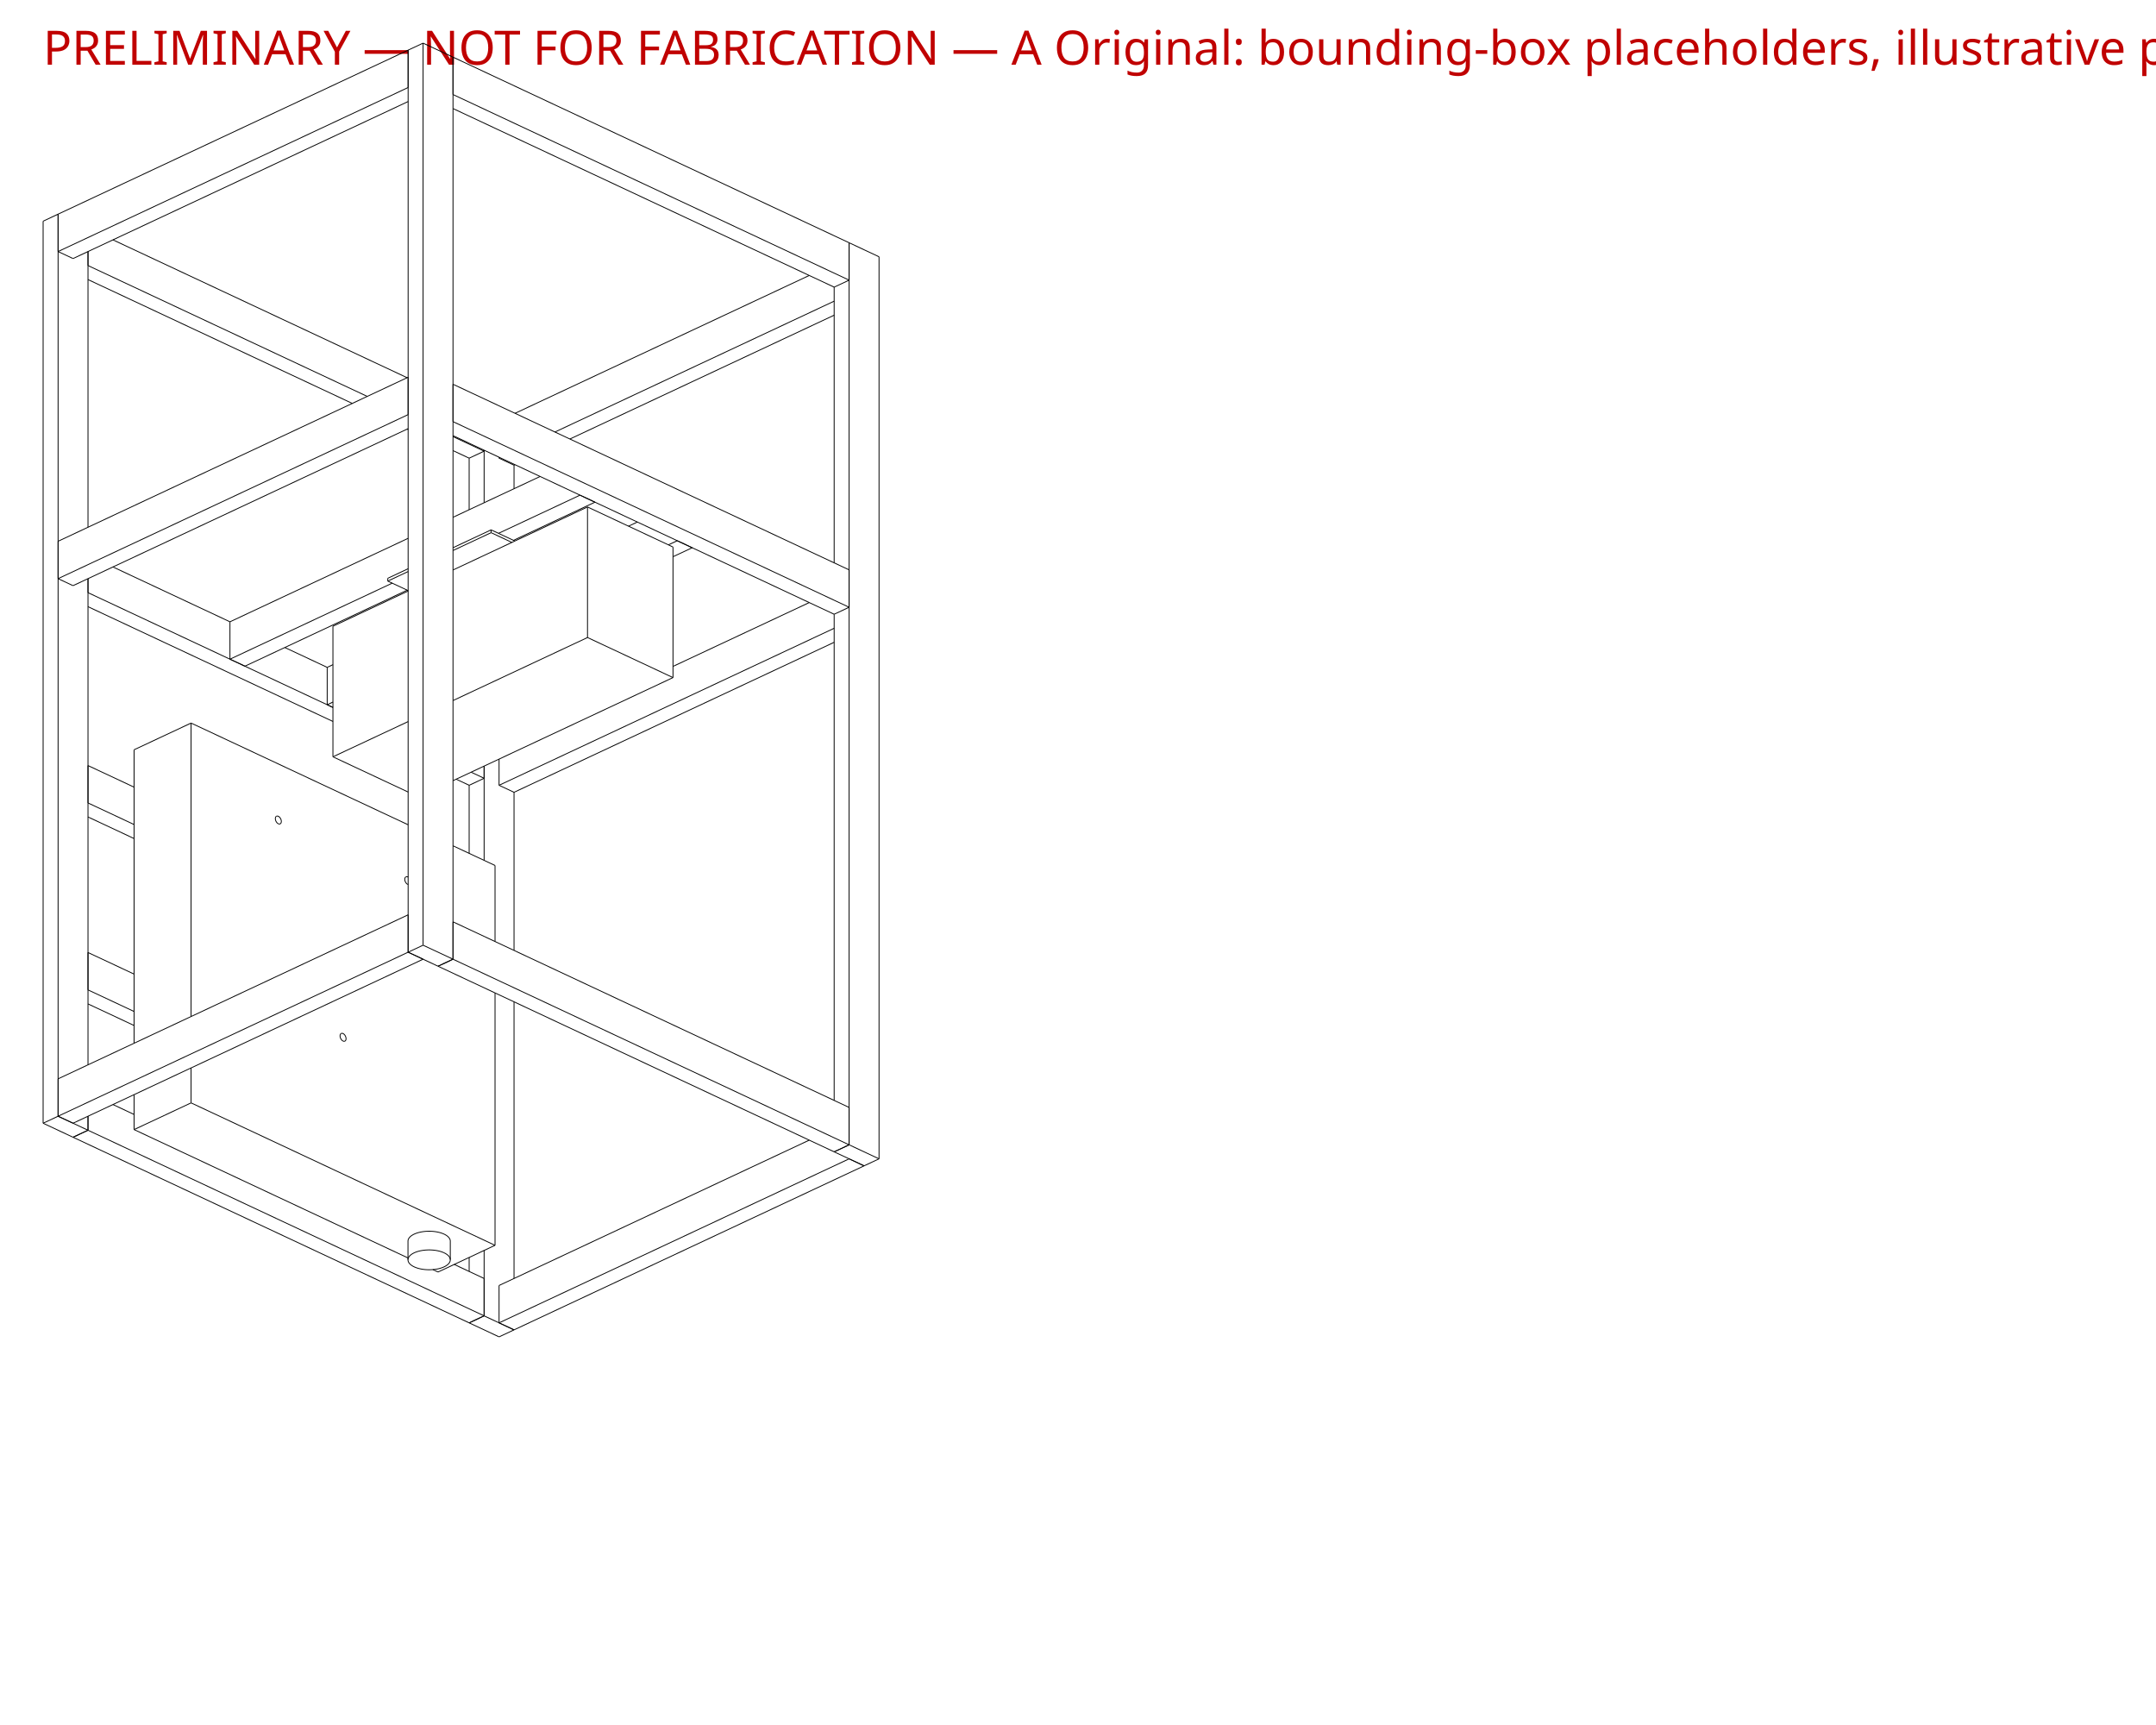
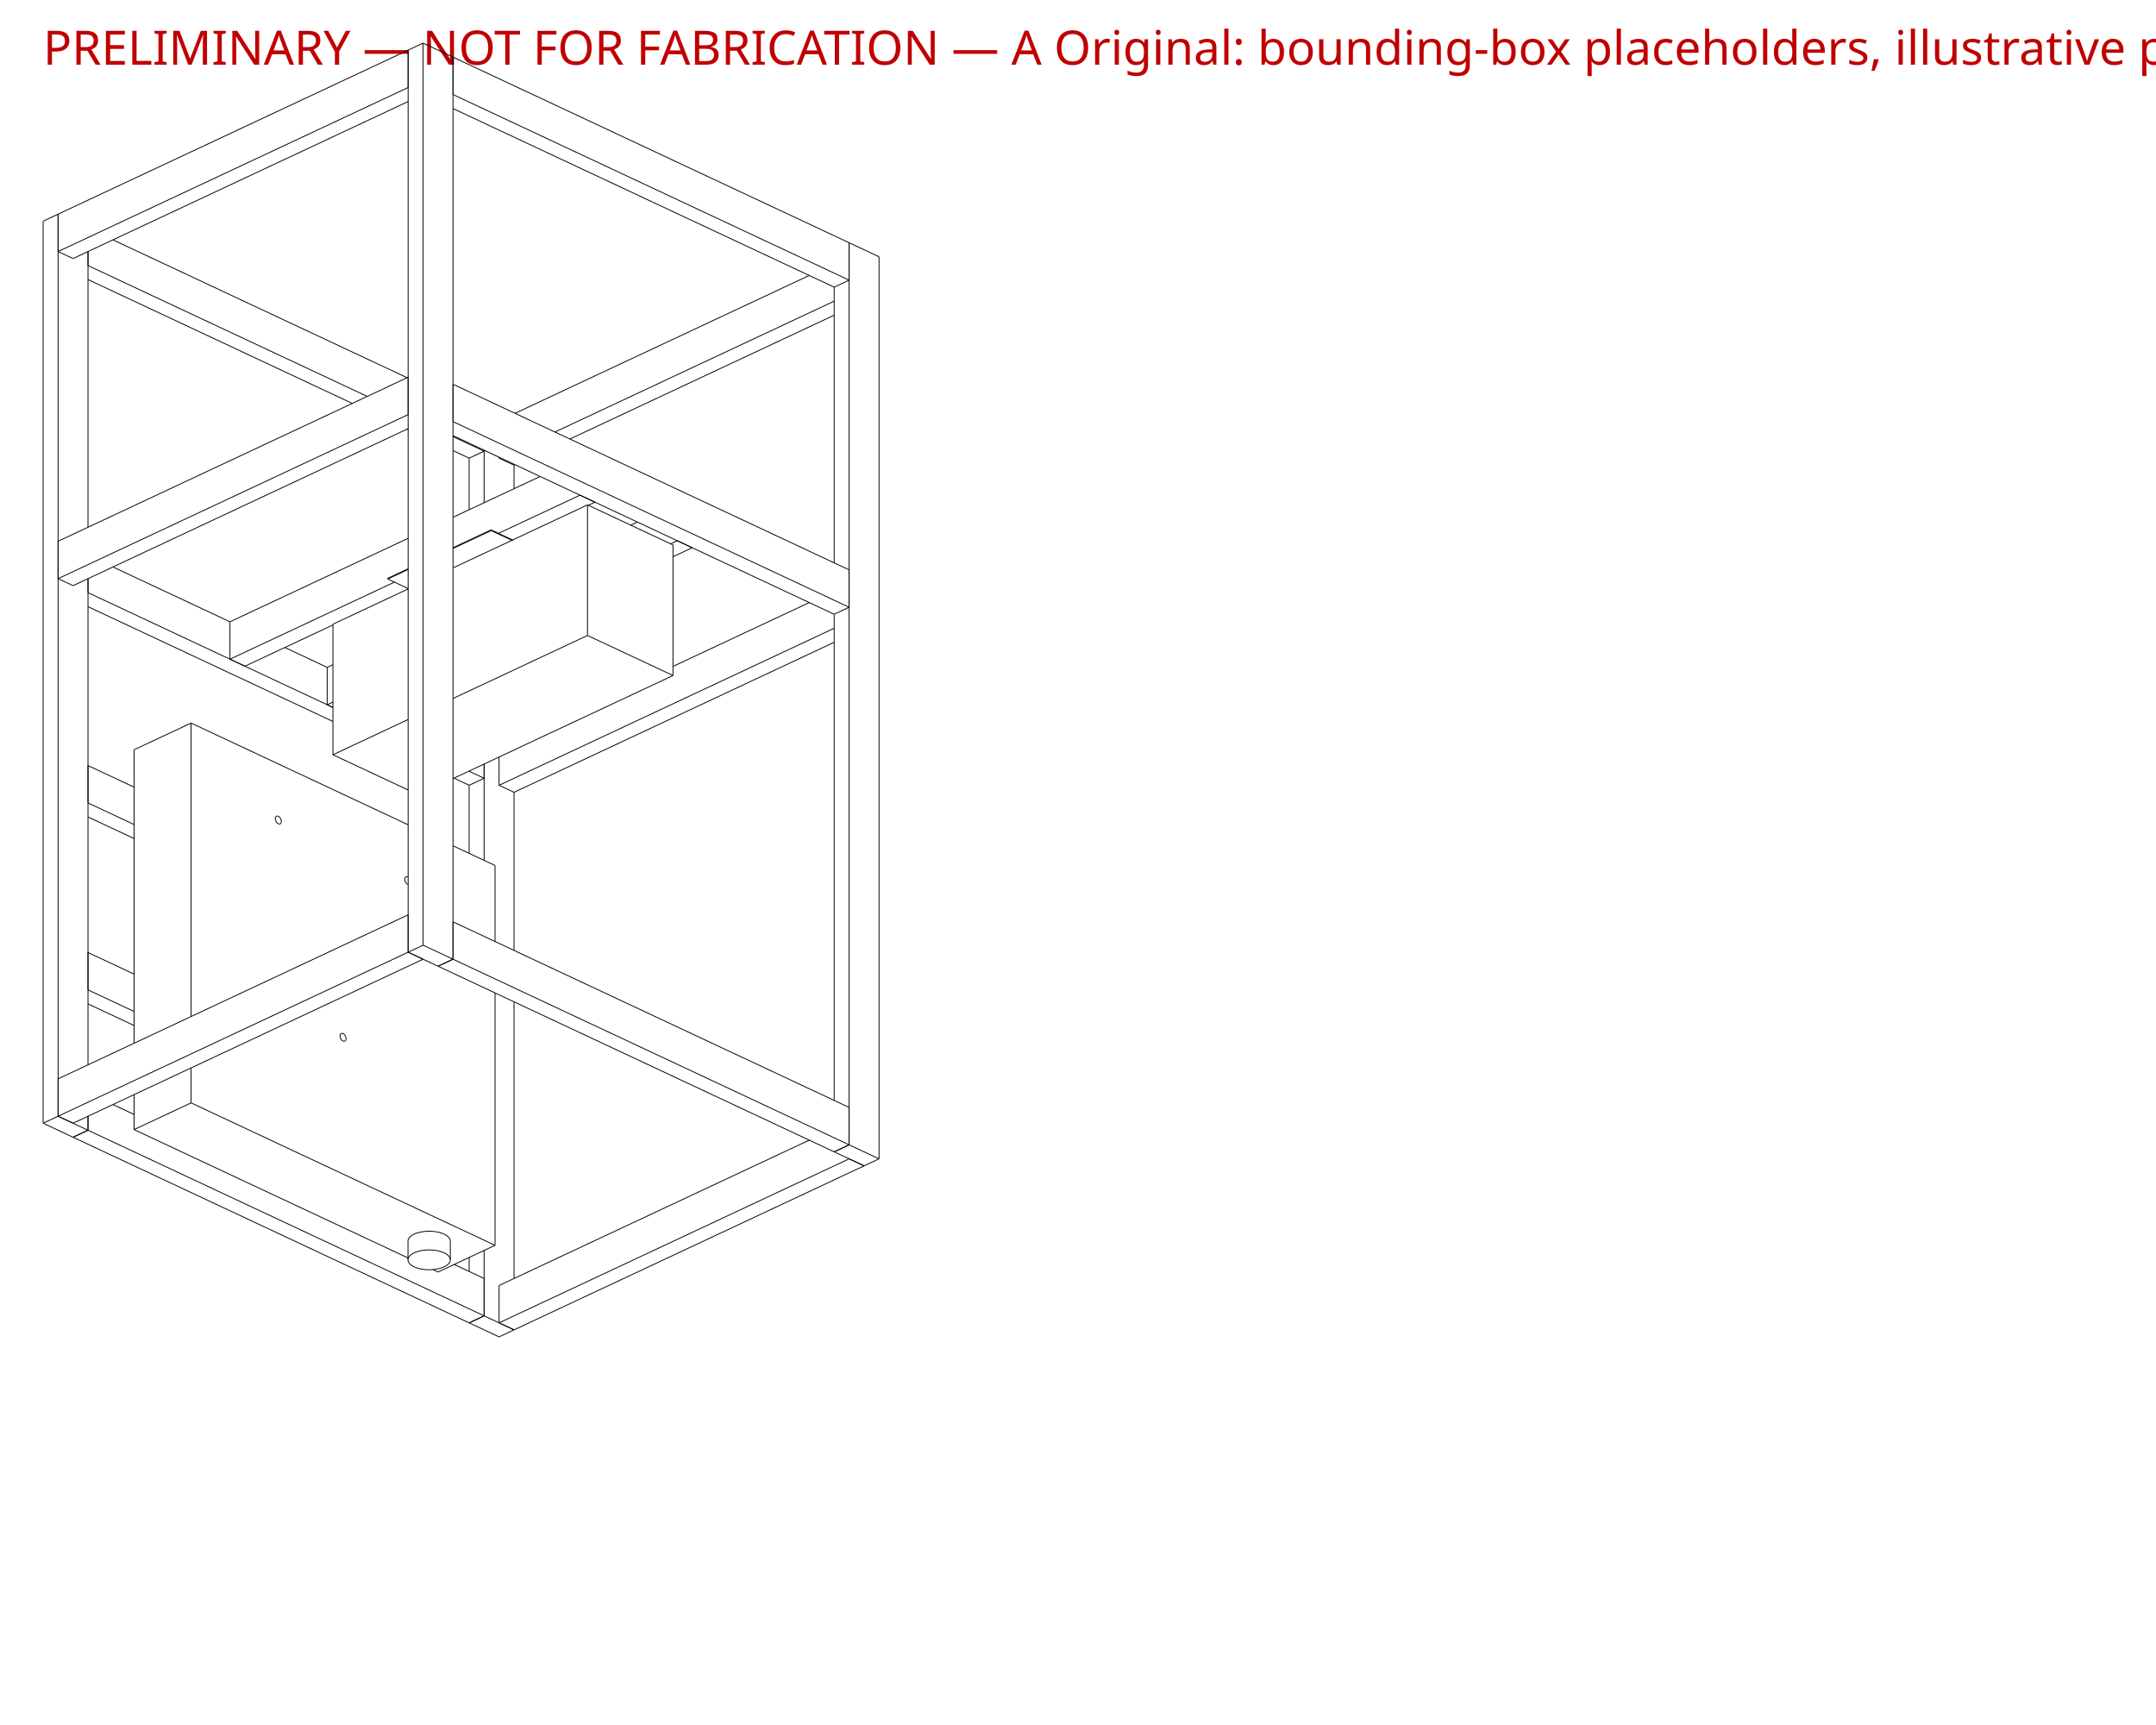
<svg xmlns="http://www.w3.org/2000/svg" width="1000.0" height="800.0">
  <text x="20" y="30" font-family="sans-serif" font-size="22" fill="#c00000">PRELIMINARY — NOT FOR FABRICATION — A Original: bounding-box placeholders, illustrative placement</text>
  <g transform="scale(0.4906118, -0.4906118)   translate(471.8177,-411.0203)" stroke-width="0.8" fill="none">
    <g stroke="rgb(160,160,160)" fill="none" stroke-dasharray="0.8,0.8">

       </g>
    <g stroke="rgb(0,0,0)" fill="none">
      <path d="M0.0,-852.708 L-28.284,-839.456 " />
      <path d="M-28.284,-22.086 L-28.284,-70.809 " />
      <path d="M-28.284,-331.295 L-28.284,-395.654 " />
      <path d="M-28.284,-777.615 L-28.284,-790.866 " />
      <path d="M14.142,-28.712 L14.142,-50.931 " />
-       <path d="M14.142,-99.521 L14.142,-100.014 " />
      <path d="M14.142,-337.92 L14.142,-487.401 " />
      <path d="M14.142,-535.99 L14.142,-797.492 " />
      <path d="M14.142,-846.082 L-14.142,-832.83 " />
      <path d="M-14.142,-14.577 L-14.142,-64.183 " />
-       <path d="M-14.142,-313.151 L-14.142,-402.28 " />
+       <path d="M-14.142,-311.202 L-14.142,-402.28 " />
      <path d="M-14.142,-770.989 L-14.142,-832.83 " />
      <path d="M0.0,-852.708 L14.142,-846.082 " />
      <path d="M-28.284,-839.456 L-14.142,-832.83 " />
      <path d="M345.068,-691.036 L316.784,-677.785 " />
      <path d="M316.784,139.585 L316.784,-121.033 " />
      <path d="M316.784,-169.623 L316.784,-629.195 " />
      <path d="M359.21,168.298 L359.21,-684.41 " />
      <path d="M359.21,-684.41 L330.926,-671.159 " />
      <path d="M330.926,181.549 L330.926,-671.159 " />
      <path d="M359.21,168.298 L330.926,181.549 " />
      <path d="M345.068,-691.036 L359.21,-684.41 " />
      <path d="M316.784,-677.785 L330.926,-671.159 " />
      <path d="M-402.768,-664.003 L-431.052,-650.751 " />
      <path d="M-431.052,201.957 L-431.052,-650.751 " />
      <path d="M-388.626,173.245 L-388.626,-87.373 " />
      <path d="M-388.626,-135.963 L-388.626,-595.535 " />
      <path d="M-388.626,-644.125 L-388.626,-657.377 " />
      <path d="M-388.626,-657.377 L-416.91,-644.125 " />
      <path d="M-416.91,208.583 L-416.91,-644.125 " />
      <path d="M-402.768,-664.003 L-388.626,-657.377 " />
      <path d="M-431.052,201.957 L-416.91,208.583 " />
      <path d="M-431.052,-650.751 L-416.91,-644.125 " />
      <path d="M-57.7,-502.331 L-85.984,-489.079 " />
      <path d="M-85.984,363.629 L-85.984,-489.079 " />
      <path d="M-43.558,357.003 L-43.558,-495.705 " />
      <path d="M-43.558,-495.705 L-71.842,-482.453 " />
      <path d="M-71.842,370.255 L-71.842,-482.453 " />
      <path d="M-43.558,357.003 L-71.842,370.255 " />
      <path d="M-57.7,-502.331 L-43.558,-495.705 " />
      <path d="M-85.984,363.629 L-71.842,370.255 " />
      <path d="M-85.984,-489.079 L-71.842,-482.453 " />
      <path d="M14.142,-28.712 L0.0,-22.086 " />
      <path d="M0.0,-21.203 L0.0,-22.086 " />
      <path d="M14.142,-28.712 L15.085,-28.27 " />
      <path d="M66.939,-3.976 L316.784,113.082 " />
      <path d="M15.085,20.319 L293.214,150.629 " />
      <path d="M0.0,-22.086 L0.943,-21.645 " />
      <path d="M52.797,2.65 L316.784,126.334 " />
      <path d="M-402.768,166.619 L-416.91,173.245 " />
      <path d="M-416.91,208.583 L-416.91,173.245 " />
      <path d="M-85.984,363.629 L-85.984,328.291 " />
      <path d="M-402.768,166.619 L-85.984,315.039 " />
      <path d="M-416.91,208.583 L-85.984,363.629 " />
      <path d="M-416.91,173.245 L-85.984,328.291 " />
      <path d="M-28.284,-22.086 L-43.558,-14.93 " />
      <path d="M-85.984,4.947 L-86.927,5.389 " />
      <path d="M-138.781,29.684 L-388.626,146.741 " />
      <path d="M-14.142,-14.577 L-14.142,-15.46 " />
      <path d="M-14.142,-15.46 L-43.558,-1.679 " />
      <path d="M-124.639,36.31 L-388.626,159.993 " />
      <path d="M-388.626,173.245 L-388.626,159.993 " />
      <path d="M-86.927,53.979 L-365.056,184.288 " />
      <path d="M-28.284,-22.086 L-14.142,-15.46 " />
      <path d="M316.784,139.585 L-43.558,308.413 " />
      <path d="M330.926,181.549 L330.926,146.211 " />
      <path d="M330.926,146.211 L-43.558,321.665 " />
      <path d="M-43.558,357.003 L-43.558,321.665 " />
      <path d="M330.926,181.549 L-43.558,357.003 " />
      <path d="M316.784,139.585 L330.926,146.211 " />
      <path d="M14.142,-337.92 L0.0,-331.295 " />
-       <path d="M0.0,-306.525 L0.0,-331.295 " />
+       <path d="M0.0,-304.576 L0.0,-331.295 " />
      <path d="M14.142,-337.92 L316.784,-196.126 " />
      <path d="M164.424,-218.921 L293.214,-158.58 " />
      <path d="M0.0,-331.295 L316.784,-182.875 " />
      <path d="M-402.768,-142.589 L-416.91,-135.963 " />
      <path d="M-416.91,-100.625 L-416.91,-135.963 " />
      <path d="M-85.984,54.421 L-85.984,19.083 " />
      <path d="M-402.768,-142.589 L-85.984,5.831 " />
      <path d="M-416.91,-100.625 L-85.984,54.421 " />
      <path d="M-416.91,-135.963 L-85.984,19.083 " />
-       <path d="M-28.284,-331.295 L-40.576,-325.536 " />
+       <path d="M-28.284,-331.295 L-42.656,-324.561 " />
      <path d="M-157.07,-270.956 L-388.626,-162.467 " />
-       <path d="M-14.142,-313.151 L-14.142,-324.669 " />
-       <path d="M-14.142,-324.669 L-26.434,-318.91 " />
+       <path d="M-14.142,-311.202 L-14.142,-324.669 " />
+       <path d="M-14.142,-324.669 L-28.514,-317.935 " />
      <path d="M-157.07,-257.704 L-388.626,-149.215 " />
      <path d="M-388.626,-135.963 L-388.626,-149.215 " />
      <path d="M-162.493,-219.825 L-202.563,-201.052 " />
      <path d="M-254.417,-176.757 L-365.056,-124.92 " />
      <path d="M-28.284,-331.295 L-14.142,-324.669 " />
      <path d="M316.784,-169.623 L-43.558,-0.795 " />
      <path d="M330.926,-127.659 L330.926,-162.997 " />
      <path d="M330.926,-162.997 L-43.558,12.457 " />
      <path d="M-43.558,47.795 L-43.558,12.457 " />
      <path d="M330.926,-127.659 L-43.558,47.795 " />
      <path d="M316.784,-169.623 L330.926,-162.997 " />
      <path d="M14.142,-846.082 L0.0,-839.456 " />
      <path d="M0.0,-804.118 L0.0,-839.456 " />
      <path d="M345.068,-691.036 L330.926,-684.41 " />
      <path d="M14.142,-846.082 L345.068,-691.036 " />
      <path d="M0.0,-804.118 L293.214,-666.741 " />
      <path d="M0.0,-839.456 L330.926,-684.41 " />
      <path d="M-402.768,-650.751 L-416.91,-644.125 " />
      <path d="M-416.91,-608.787 L-416.91,-644.125 " />
      <path d="M-71.842,-495.705 L-85.984,-489.079 " />
      <path d="M-85.984,-453.741 L-85.984,-489.079 " />
      <path d="M-402.768,-650.751 L-71.842,-495.705 " />
      <path d="M-416.91,-608.787 L-85.984,-453.741 " />
      <path d="M-416.91,-644.125 L-85.984,-489.079 " />
      <path d="M-28.284,-839.456 L-402.768,-664.003 " />
      <path d="M-14.142,-797.492 L-14.142,-832.83 " />
      <path d="M-14.142,-832.83 L-388.626,-657.377 " />
      <path d="M-388.626,-644.125 L-388.626,-657.377 " />
      <path d="M-14.142,-797.492 L-42.426,-784.241 " />
      <path d="M-345.068,-642.446 L-365.056,-633.082 " />
      <path d="M-28.284,-839.456 L-14.142,-832.83 " />
      <path d="M-402.768,-664.003 L-388.626,-657.377 " />
      <path d="M316.784,-677.785 L-57.7,-502.331 " />
      <path d="M330.926,-635.821 L330.926,-671.159 " />
      <path d="M330.926,-671.159 L-43.558,-495.705 " />
      <path d="M-43.558,-460.367 L-43.558,-495.705 " />
      <path d="M330.926,-635.821 L-43.558,-460.367 " />
      <path d="M316.784,-677.785 L330.926,-671.159 " />
      <path d="M-57.7,-502.331 L-43.558,-495.705 " />
      <path d="M-157.07,-257.704 L-162.493,-255.163 " />
      <path d="M-162.493,-219.825 L-162.493,-255.163 " />
      <path d="M182.575,-106.743 L168.433,-100.117 " />
      <path d="M164.424,-115.247 L182.575,-106.743 " />
      <path d="M-162.493,-219.825 L-157.07,-217.284 " />
-       <path d="M122.362,-86.364 L130.72,-82.448 " />
+       <path d="M124.443,-85.39 L130.72,-82.448 " />
      <path d="M-162.493,-255.163 L-157.07,-252.622 " />
-       <path d="M160.075,-104.033 L168.433,-100.117 " />
+       <path d="M162.155,-103.059 L168.433,-100.117 " />
      <path d="M-240.275,-218.721 L-254.417,-212.095 " />
      <path d="M-254.417,-176.757 L-254.417,-212.095 " />
      <path d="M90.651,-63.675 L76.509,-57.049 " />
-       <path d="M-240.275,-218.721 L-86.872,-146.848 " />
-       <path d="M13.616,-99.767 L90.651,-63.675 " />
+       <path d="M-240.275,-218.721 L-157.07,-179.737 " />
+       <path d="M84.373,-66.616 L90.651,-63.675 " />
      <path d="M-254.417,-176.757 L-85.984,-97.842 " />
      <path d="M-43.558,-77.965 L38.797,-39.38 " />
-       <path d="M-254.417,-212.095 L-101.015,-140.223 " />
+       <path d="M-254.417,-212.095 L-98.935,-139.248 " />
      <path d="M-0.526,-93.141 L76.509,-57.049 " />
-       <path d="M-85.984,-147.265 L-105.209,-138.258 " />
-       <path d="M-105.209,-135.607 L-105.209,-138.258 " />
-       <path d="M12.096,-101.705 L-7.548,-92.502 " />
-       <path d="M-7.548,-89.851 L-7.548,-92.502 " />
-       <path d="M14.924,-100.38 L-7.548,-89.851 " />
+       <path d="M-85.984,-145.315 L-105.209,-136.308 " />
+       <path d="M-105.209,-135.607 L-105.209,-136.308 " />
+       <path d="M12.096,-99.756 L-7.548,-90.552 " />
+       <path d="M-7.548,-89.851 L-7.548,-90.552 " />
+       <path d="M12.844,-99.406 L-7.548,-89.851 " />
      <path d="M-105.209,-135.607 L-85.984,-126.6 " />
      <path d="M-43.558,-106.722 L-7.548,-89.851 " />
-       <path d="M-105.209,-138.258 L-85.984,-129.25 " />
-       <path d="M-43.558,-109.373 L-7.548,-92.502 " />
-       <path d="M-85.984,-337.686 L-157.07,-304.381 " />
-       <path d="M-157.07,-180.963 L-157.07,-304.381 " />
-       <path d="M164.424,-106.071 L164.424,-229.489 " />
-       <path d="M164.424,-229.489 L83.601,-191.622 " />
-       <path d="M83.601,-68.204 L83.601,-191.622 " />
-       <path d="M164.424,-106.071 L83.601,-68.204 " />
-       <path d="M-43.558,-326.933 L164.424,-229.489 " />
-       <path d="M-157.07,-180.963 L-85.984,-147.658 " />
-       <path d="M-43.558,-127.78 L83.601,-68.204 " />
-       <path d="M-157.07,-304.381 L-85.984,-271.076 " />
-       <path d="M-43.558,-251.199 L83.601,-191.622 " />
+       <path d="M-105.209,-136.308 L-85.984,-127.301 " />
+       <path d="M-43.558,-107.424 L-7.548,-90.552 " />
+       <path d="M-85.984,-335.737 L-157.07,-302.432 " />
+       <path d="M-157.07,-179.014 L-157.07,-302.432 " />
+       <path d="M164.424,-104.121 L164.424,-227.54 " />
+       <path d="M164.424,-227.54 L83.601,-189.673 " />
+       <path d="M83.601,-66.254 L83.601,-189.673 " />
+       <path d="M164.424,-104.121 L83.601,-66.254 " />
+       <path d="M-43.558,-324.983 L164.424,-227.54 " />
+       <path d="M-157.07,-179.014 L-85.984,-145.709 " />
+       <path d="M-43.558,-125.831 L83.601,-66.254 " />
+       <path d="M-157.07,-302.432 L-85.984,-269.127 " />
+       <path d="M-43.558,-249.249 L83.601,-189.673 " />
      <path d="M-345.068,-381.651 L-388.626,-361.244 " />
      <path d="M-345.068,-368.4 L-388.626,-347.992 " />
      <path d="M-388.626,-312.654 L-388.626,-347.992 " />
      <path d="M-345.068,-333.061 L-388.626,-312.654 " />
      <path d="M-345.068,-558.364 L-388.626,-537.956 " />
      <path d="M-345.068,-545.112 L-388.626,-524.704 " />
      <path d="M-388.626,-489.366 L-388.626,-524.704 " />
      <path d="M-345.068,-509.774 L-388.626,-489.366 " />
      <path d="M-57.7,-791.396 L-62.596,-789.103 " />
      <path d="M-86.114,-778.084 L-345.068,-656.758 " />
      <path d="M-345.068,-297.723 L-345.068,-575.127 " />
      <path d="M-345.068,-623.717 L-345.068,-656.758 " />
      <path d="M-3.818,-407.117 L-3.818,-478.986 " />
      <path d="M-3.818,-527.576 L-3.818,-766.152 " />
      <path d="M-3.818,-766.152 L-291.187,-631.514 " />
      <path d="M-291.187,-272.479 L-291.187,-549.883 " />
      <path d="M-291.187,-598.473 L-291.187,-631.514 " />
      <path d="M-3.818,-407.117 L-43.558,-388.498 " />
      <path d="M-85.984,-368.62 L-291.187,-272.479 " />
      <path d="M-57.7,-791.396 L-3.818,-766.152 " />
      <path d="M-345.068,-297.723 L-291.187,-272.479 " />
      <path d="M-345.068,-656.758 L-291.187,-631.514 " />
      <path d="M-51.972,-773.253 L-52.235,-773.132 L-52.502,-773.013 L-52.774,-772.897 L-53.051,-772.783 L-53.332,-772.672 L-53.617,-772.563 L-53.907,-772.456 L-54.2,-772.352 L-54.498,-772.251 L-54.8,-772.152 L-55.105,-772.055 L-55.415,-771.962 L-55.727,-771.871 L-56.044,-771.783 L-56.363,-771.697 L-56.687,-771.615 L-57.013,-771.535 L-57.342,-771.458 L-57.674,-771.383 L-58.01,-771.312 L-58.348,-771.244 L-58.688,-771.178 L-59.031,-771.115 L-59.377,-771.056 L-59.724,-770.999 L-60.074,-770.946 L-60.426,-770.895 L-60.78,-770.847 L-61.136,-770.803 L-61.493,-770.762 L-61.852,-770.723 L-62.213,-770.688 L-62.574,-770.656 L-62.937,-770.627 L-63.301,-770.601 L-63.666,-770.579 L-64.032,-770.559 L-64.399,-770.543 L-64.766,-770.529 L-65.133,-770.519 L-65.501,-770.512 L-65.869,-770.509 L-66.237,-770.508 L-66.605,-770.511 L-66.973,-770.517 L-67.341,-770.526 L-67.708,-770.538 L-68.075,-770.553 L-68.441,-770.572 L-68.806,-770.593 L-69.17,-770.618 L-69.534,-770.646 L-69.896,-770.677 L-70.257,-770.711 L-70.616,-770.749 L-70.974,-770.789 L-71.33,-770.832 L-71.685,-770.879 L-72.038,-770.928 L-72.388,-770.981 L-72.737,-771.037 L-73.083,-771.095 L-73.427,-771.157 L-73.768,-771.221 L-74.107,-771.289 L-74.443,-771.359 L-74.776,-771.432 L-75.107,-771.509 L-75.434,-771.588 L-75.758,-771.669 L-76.079,-771.754 L-76.397,-771.841 L-76.711,-771.931 L-77.021,-772.024 L-77.328,-772.119 L-77.631,-772.217 L-77.93,-772.318 L-78.225,-772.421 L-78.516,-772.527 L-78.802,-772.635 L-79.085,-772.746 L-79.363,-772.859 L-79.636,-772.974 L-79.905,-773.092 L-80.17,-773.212 L-80.429,-773.334 L-80.684,-773.459 L-80.934,-773.586 L-81.178,-773.715 L-81.418,-773.846 L-81.652,-773.979 L-81.881,-774.113 L-82.105,-774.25 L-82.324,-774.389 L-82.537,-774.53 L-82.744,-774.673 L-82.946,-774.817 L-83.142,-774.963 L-83.332,-775.111 L-83.516,-775.26 L-83.695,-775.411 L-83.867,-775.563 L-84.034,-775.717 L-84.194,-775.872 L-84.349,-776.029 L-84.497,-776.187 L-84.639,-776.346 L-84.774,-776.506 L-84.904,-776.668 L-85.027,-776.83 L-85.143,-776.994 L-85.253,-777.158 L-85.357,-777.324 L-85.454,-777.49 L-85.545,-777.657 L-85.629,-777.825 L-85.706,-777.994 L-85.777,-778.163 L-85.841,-778.333 L-85.898,-778.504 L-85.949,-778.674 L-85.993,-778.846 L-86.03,-779.017 L-86.06,-779.189 L-86.084,-779.361 L-86.101,-779.534 L-86.111,-779.706 L-86.114,-779.878 " />
      <path d="M-86.114,-779.878 L-86.113,-779.993 L-86.108,-780.108 L-86.101,-780.223 L-86.09,-780.338 L-86.077,-780.453 L-86.06,-780.568 L-86.041,-780.682 L-86.018,-780.797 L-85.993,-780.911 L-85.964,-781.026 L-85.933,-781.14 L-85.898,-781.253 L-85.861,-781.367 L-85.82,-781.48 L-85.777,-781.594 L-85.73,-781.707 L-85.681,-781.819 L-85.629,-781.932 L-85.573,-782.044 L-85.515,-782.155 L-85.454,-782.267 L-85.39,-782.378 L-85.323,-782.488 L-85.253,-782.599 L-85.181,-782.708 L-85.105,-782.818 L-85.027,-782.927 L-84.945,-783.035 L-84.861,-783.143 L-84.774,-783.251 L-84.685,-783.358 L-84.592,-783.464 L-84.497,-783.57 L-84.399,-783.676 L-84.298,-783.781 L-84.194,-783.885 L-84.088,-783.989 L-83.979,-784.092 L-83.867,-784.194 L-83.753,-784.296 L-83.636,-784.397 L-83.516,-784.497 L-83.394,-784.597 L-83.269,-784.696 L-83.142,-784.794 L-83.012,-784.892 L-82.879,-784.988 L-82.744,-785.084 L-82.606,-785.18 L-82.466,-785.274 L-82.324,-785.368 L-82.179,-785.46 L-81.881,-785.643 L-81.575,-785.823 L-81.259,-785.999 L-80.934,-786.171 L-80.599,-786.34 L-80.257,-786.504 L-79.905,-786.665 L-79.546,-786.822 L-79.178,-786.974 L-78.802,-787.122 L-78.419,-787.266 L-78.028,-787.405 L-77.631,-787.54 L-77.226,-787.67 L-76.814,-787.795 L-76.397,-787.916 L-75.972,-788.032 L-75.542,-788.142 L-75.107,-788.248 L-74.666,-788.349 L-74.219,-788.445 L-73.768,-788.536 L-73.312,-788.621 L-72.852,-788.701 L-72.388,-788.776 L-71.92,-788.845 L-71.449,-788.909 L-70.974,-788.968 L-70.497,-789.021 L-70.016,-789.069 L-69.534,-789.111 L-69.049,-789.147 L-68.563,-789.178 L-68.075,-789.204 L-67.586,-789.224 L-67.096,-789.238 L-66.605,-789.246 L-66.114,-789.249 L-65.624,-789.246 L-65.133,-789.238 L-64.643,-789.224 L-64.154,-789.204 L-63.666,-789.178 L-63.18,-789.147 L-62.695,-789.111 L-62.213,-789.069 L-61.732,-789.021 L-61.255,-788.968 L-60.78,-788.909 L-60.309,-788.845 L-59.841,-788.776 L-59.377,-788.701 L-58.917,-788.621 L-58.461,-788.536 L-58.01,-788.445 L-57.563,-788.349 L-57.122,-788.248 L-56.687,-788.142 L-56.257,-788.032 L-55.832,-787.916 L-55.415,-787.795 L-55.003,-787.67 L-54.598,-787.54 L-54.2,-787.405 L-53.81,-787.266 L-53.427,-787.122 L-53.051,-786.974 L-52.683,-786.822 L-52.324,-786.665 L-51.972,-786.504 L-51.63,-786.34 L-51.295,-786.171 L-50.97,-785.999 L-50.654,-785.823 L-50.348,-785.643 L-50.05,-785.46 L-49.905,-785.368 L-49.763,-785.274 L-49.623,-785.18 L-49.485,-785.084 L-49.35,-784.988 L-49.217,-784.892 L-49.087,-784.794 L-48.96,-784.696 L-48.835,-784.597 L-48.713,-784.497 L-48.593,-784.397 L-48.476,-784.296 L-48.362,-784.194 L-48.25,-784.092 L-48.141,-783.989 L-48.035,-783.885 L-47.931,-783.781 L-47.83,-783.676 L-47.732,-783.57 L-47.637,-783.464 L-47.544,-783.358 L-47.455,-783.251 L-47.368,-783.143 L-47.284,-783.035 L-47.202,-782.927 L-47.124,-782.818 L-47.048,-782.708 L-46.976,-782.599 L-46.906,-782.488 L-46.839,-782.378 L-46.775,-782.267 L-46.714,-782.155 L-46.656,-782.044 L-46.6,-781.932 L-46.548,-781.819 L-46.499,-781.707 L-46.452,-781.594 L-46.409,-781.48 L-46.368,-781.367 L-46.331,-781.253 L-46.296,-781.14 L-46.265,-781.026 L-46.236,-780.911 L-46.211,-780.797 L-46.188,-780.682 L-46.169,-780.568 L-46.152,-780.453 L-46.139,-780.338 L-46.128,-780.223 L-46.121,-780.108 L-46.116,-779.993 L-46.114,-779.878 " />
      <path d="M-46.114,-779.878 L-46.116,-779.763 L-46.121,-779.649 L-46.128,-779.534 L-46.139,-779.419 L-46.152,-779.304 L-46.169,-779.189 L-46.188,-779.075 L-46.211,-778.96 L-46.236,-778.846 L-46.265,-778.731 L-46.296,-778.617 L-46.331,-778.504 L-46.368,-778.39 L-46.409,-778.276 L-46.452,-778.163 L-46.499,-778.05 L-46.548,-777.938 L-46.6,-777.825 L-46.656,-777.713 L-46.714,-777.602 L-46.775,-777.49 L-46.839,-777.379 L-46.906,-777.269 L-46.976,-777.158 L-47.048,-777.049 L-47.124,-776.939 L-47.202,-776.83 L-47.284,-776.722 L-47.368,-776.614 L-47.455,-776.506 L-47.544,-776.399 L-47.637,-776.293 L-47.732,-776.187 L-47.83,-776.081 L-47.931,-775.976 L-48.035,-775.872 L-48.141,-775.768 L-48.25,-775.665 L-48.362,-775.563 L-48.476,-775.461 L-48.593,-775.36 L-48.713,-775.26 L-48.835,-775.16 L-48.96,-775.061 L-49.087,-774.963 L-49.217,-774.865 L-49.35,-774.769 L-49.485,-774.673 L-49.623,-774.577 L-49.763,-774.483 L-49.905,-774.389 L-50.05,-774.297 L-50.348,-774.113 L-50.654,-773.934 L-50.97,-773.758 L-51.295,-773.586 L-51.63,-773.417 L-51.972,-773.253 " />
      <path d="M-51.972,-755.584 L-52.235,-755.463 L-52.502,-755.344 L-52.774,-755.228 L-53.051,-755.114 L-53.332,-755.003 L-53.617,-754.894 L-53.907,-754.787 L-54.2,-754.683 L-54.498,-754.582 L-54.8,-754.483 L-55.105,-754.386 L-55.415,-754.293 L-55.727,-754.202 L-56.044,-754.114 L-56.363,-754.028 L-56.687,-753.945 L-57.013,-753.866 L-57.342,-753.788 L-57.674,-753.714 L-58.01,-753.643 L-58.348,-753.574 L-58.688,-753.509 L-59.031,-753.446 L-59.377,-753.387 L-59.724,-753.33 L-60.074,-753.277 L-60.426,-753.226 L-60.78,-753.178 L-61.136,-753.134 L-61.493,-753.093 L-61.852,-753.054 L-62.213,-753.019 L-62.574,-752.987 L-62.937,-752.958 L-63.301,-752.932 L-63.666,-752.909 L-64.032,-752.89 L-64.399,-752.874 L-64.766,-752.86 L-65.133,-752.85 L-65.501,-752.843 L-65.869,-752.84 L-66.237,-752.839 L-66.605,-752.842 L-66.973,-752.848 L-67.341,-752.857 L-67.708,-752.869 L-68.075,-752.884 L-68.441,-752.903 L-68.806,-752.924 L-69.17,-752.949 L-69.534,-752.977 L-69.896,-753.008 L-70.257,-753.042 L-70.616,-753.079 L-70.974,-753.12 L-71.33,-753.163 L-71.685,-753.21 L-72.038,-753.259 L-72.388,-753.312 L-72.737,-753.368 L-73.083,-753.426 L-73.427,-753.488 L-73.768,-753.552 L-74.107,-753.62 L-74.443,-753.69 L-74.776,-753.763 L-75.107,-753.84 L-75.434,-753.919 L-75.758,-754 L-76.079,-754.085 L-76.397,-754.172 L-76.711,-754.262 L-77.021,-754.355 L-77.328,-754.45 L-77.631,-754.548 L-77.93,-754.649 L-78.225,-754.752 L-78.516,-754.858 L-78.802,-754.966 L-79.085,-755.077 L-79.363,-755.19 L-79.636,-755.305 L-79.905,-755.423 L-80.17,-755.543 L-80.429,-755.665 L-80.684,-755.79 L-80.934,-755.917 L-81.178,-756.046 L-81.418,-756.176 L-81.652,-756.309 L-81.881,-756.444 L-82.105,-756.581 L-82.324,-756.72 L-82.537,-756.861 L-82.744,-757.004 L-82.946,-757.148 L-83.142,-757.294 L-83.332,-757.441 L-83.516,-757.591 L-83.695,-757.742 L-83.867,-757.894 L-84.034,-758.048 L-84.194,-758.203 L-84.349,-758.36 L-84.497,-758.518 L-84.639,-758.677 L-84.774,-758.837 L-84.904,-758.999 L-85.027,-759.161 L-85.143,-759.325 L-85.253,-759.489 L-85.357,-759.655 L-85.454,-759.821 L-85.545,-759.988 L-85.629,-760.156 L-85.706,-760.325 L-85.777,-760.494 L-85.841,-760.664 L-85.898,-760.835 L-85.949,-761.005 L-85.993,-761.177 L-86.03,-761.348 L-86.06,-761.52 L-86.084,-761.692 L-86.101,-761.865 L-86.111,-762.037 L-86.114,-762.209 " />
      <path d="M-46.114,-762.209 L-46.116,-762.094 L-46.121,-761.979 L-46.128,-761.865 L-46.139,-761.75 L-46.152,-761.635 L-46.169,-761.52 L-46.188,-761.405 L-46.211,-761.291 L-46.236,-761.177 L-46.265,-761.062 L-46.296,-760.948 L-46.331,-760.835 L-46.368,-760.721 L-46.409,-760.607 L-46.452,-760.494 L-46.499,-760.381 L-46.548,-760.269 L-46.6,-760.156 L-46.656,-760.044 L-46.714,-759.933 L-46.775,-759.821 L-46.839,-759.71 L-46.906,-759.6 L-46.976,-759.489 L-47.048,-759.38 L-47.124,-759.27 L-47.202,-759.161 L-47.284,-759.053 L-47.368,-758.945 L-47.455,-758.837 L-47.544,-758.73 L-47.637,-758.624 L-47.732,-758.518 L-47.83,-758.412 L-47.931,-758.307 L-48.035,-758.203 L-48.141,-758.099 L-48.25,-757.996 L-48.362,-757.894 L-48.476,-757.792 L-48.593,-757.691 L-48.713,-757.591 L-48.835,-757.491 L-48.96,-757.392 L-49.087,-757.294 L-49.217,-757.196 L-49.35,-757.1 L-49.485,-757.004 L-49.623,-756.908 L-49.763,-756.814 L-49.905,-756.72 L-50.05,-756.627 L-50.348,-756.444 L-50.654,-756.265 L-50.97,-756.089 L-51.295,-755.917 L-51.63,-755.748 L-51.972,-755.584 " />
      <path d="M-86.324,-425.002 L-86.239,-425.04 L-86.154,-425.075 L-86.069,-425.107 L-85.984,-425.136 " />
      <path d="M-85.984,-418.119 L-86.119,-418.04 L-86.254,-417.969 L-86.389,-417.905 L-86.523,-417.85 L-86.658,-417.803 L-86.792,-417.764 L-86.924,-417.734 L-86.99,-417.722 L-87.056,-417.712 L-87.121,-417.704 L-87.185,-417.699 L-87.249,-417.695 L-87.313,-417.694 L-87.376,-417.695 L-87.438,-417.698 L-87.5,-417.703 L-87.561,-417.711 L-87.621,-417.72 L-87.681,-417.732 L-87.74,-417.745 L-87.798,-417.761 L-87.855,-417.779 L-87.912,-417.799 L-87.967,-417.822 L-88.022,-417.846 " />
      <path d="M-88.022,-417.846 L-88.109,-417.89 L-88.193,-417.94 L-88.274,-417.995 L-88.353,-418.055 L-88.428,-418.12 L-88.5,-418.191 L-88.569,-418.266 L-88.635,-418.347 L-88.697,-418.432 L-88.755,-418.522 L-88.809,-418.616 L-88.86,-418.715 L-88.907,-418.818 L-88.95,-418.924 L-88.989,-419.035 L-89.024,-419.15 L-89.055,-419.268 L-89.082,-419.389 L-89.104,-419.513 L-89.123,-419.641 L-89.137,-419.771 L-89.146,-419.904 L-89.152,-420.039 L-89.153,-420.177 L-89.15,-420.316 L-89.142,-420.457 L-89.13,-420.6 L-89.114,-420.744 L-89.094,-420.889 L-89.069,-421.035 L-89.041,-421.181 L-89.008,-421.328 L-88.971,-421.476 L-88.93,-421.623 L-88.885,-421.77 L-88.836,-421.917 L-88.783,-422.062 L-88.727,-422.207 L-88.667,-422.351 L-88.603,-422.494 L-88.536,-422.635 L-88.466,-422.774 L-88.392,-422.911 L-88.315,-423.046 L-88.235,-423.179 L-88.152,-423.309 L-88.067,-423.436 L-87.978,-423.56 L-87.887,-423.681 L-87.794,-423.799 L-87.699,-423.913 L-87.601,-424.023 L-87.502,-424.13 L-87.401,-424.232 L-87.298,-424.33 L-87.193,-424.424 L-87.088,-424.513 L-86.981,-424.598 L-86.873,-424.678 L-86.764,-424.753 L-86.655,-424.823 L-86.545,-424.888 L-86.435,-424.948 L-86.324,-425.002 " />
      <path d="M-208.68,-367.676 L-208.567,-367.726 L-208.453,-367.771 L-208.34,-367.809 L-208.227,-367.842 L-208.116,-367.869 L-208.005,-367.89 L-207.895,-367.905 L-207.786,-367.913 L-207.679,-367.916 L-207.573,-367.912 L-207.47,-367.903 L-207.368,-367.887 L-207.268,-367.865 L-207.171,-367.837 L-207.076,-367.804 L-206.983,-367.764 " />
      <path d="M-206.983,-367.764 L-206.928,-367.737 L-206.874,-367.708 L-206.822,-367.676 L-206.77,-367.643 L-206.719,-367.607 L-206.67,-367.569 L-206.622,-367.529 L-206.575,-367.487 L-206.529,-367.444 L-206.484,-367.398 L-206.441,-367.35 L-206.4,-367.3 L-206.359,-367.249 L-206.32,-367.195 L-206.283,-367.14 L-206.247,-367.082 L-206.212,-367.024 L-206.179,-366.963 L-206.147,-366.9 L-206.117,-366.836 L-206.089,-366.771 L-206.062,-366.704 L-206.036,-366.635 L-206.012,-366.564 L-205.969,-366.42 L-205.933,-366.269 L-205.903,-366.114 L-205.88,-365.953 L-205.864,-365.789 L-205.855,-365.62 L-205.852,-365.448 L-205.856,-365.273 L-205.867,-365.095 L-205.885,-364.914 L-205.909,-364.732 L-205.941,-364.548 L-205.978,-364.364 L-206.023,-364.179 L-206.073,-363.993 L-206.13,-363.809 L-206.193,-363.625 L-206.262,-363.442 L-206.337,-363.261 L-206.418,-363.082 L-206.504,-362.905 L-206.595,-362.732 L-206.691,-362.562 L-206.792,-362.395 L-206.898,-362.233 L-207.008,-362.076 L-207.122,-361.923 L-207.239,-361.776 L-207.361,-361.635 L-207.485,-361.499 L-207.612,-361.37 L-207.742,-361.248 L-207.874,-361.133 L-208.008,-361.024 L-208.144,-360.924 L-208.28,-360.831 L-208.418,-360.746 L-208.557,-360.669 L-208.696,-360.601 L-208.834,-360.541 L-208.904,-360.514 L-208.973,-360.49 L-209.042,-360.468 L-209.11,-360.448 L-209.179,-360.43 L-209.247,-360.414 L-209.315,-360.401 L-209.382,-360.39 L-209.449,-360.381 L-209.516,-360.374 L-209.582,-360.37 L-209.648,-360.368 L-209.713,-360.368 L-209.777,-360.371 L-209.841,-360.375 L-209.903,-360.382 L-209.966,-360.392 L-210.027,-360.403 L-210.088,-360.417 L-210.148,-360.433 L-210.206,-360.451 L-210.264,-360.472 L-210.321,-360.495 L-210.378,-360.52 " />
      <path d="M-210.378,-360.52 L-210.465,-360.564 L-210.549,-360.613 L-210.63,-360.668 L-210.709,-360.728 L-210.784,-360.794 L-210.856,-360.864 L-210.925,-360.94 L-210.991,-361.02 L-211.053,-361.106 L-211.111,-361.195 L-211.165,-361.29 L-211.216,-361.388 L-211.263,-361.491 L-211.306,-361.598 L-211.345,-361.709 L-211.38,-361.823 L-211.411,-361.941 L-211.438,-362.062 L-211.46,-362.187 L-211.479,-362.314 L-211.493,-362.445 L-211.502,-362.578 L-211.508,-362.713 L-211.509,-362.85 L-211.506,-362.99 L-211.498,-363.131 L-211.486,-363.273 L-211.47,-363.417 L-211.45,-363.562 L-211.425,-363.708 L-211.397,-363.855 L-211.364,-364.002 L-211.327,-364.149 L-211.286,-364.297 L-211.241,-364.444 L-211.192,-364.59 L-211.139,-364.736 L-211.083,-364.881 L-211.023,-365.025 L-210.959,-365.167 L-210.892,-365.308 L-210.822,-365.448 L-210.748,-365.585 L-210.671,-365.72 L-210.591,-365.852 L-210.508,-365.982 L-210.423,-366.109 L-210.334,-366.234 L-210.243,-366.355 L-210.15,-366.472 L-210.055,-366.586 L-209.957,-366.697 L-209.858,-366.803 L-209.757,-366.906 L-209.654,-367.004 L-209.549,-367.098 L-209.444,-367.187 L-209.337,-367.272 L-209.229,-367.351 L-209.12,-367.427 L-209.011,-367.497 L-208.901,-367.561 L-208.791,-367.621 L-208.68,-367.676 " />
      <path d="M-147.502,-573.051 L-147.389,-573.102 L-147.275,-573.146 L-147.162,-573.185 L-147.049,-573.218 L-146.938,-573.245 L-146.827,-573.266 L-146.717,-573.28 L-146.608,-573.289 L-146.501,-573.292 L-146.395,-573.288 L-146.292,-573.278 L-146.19,-573.263 L-146.09,-573.241 L-145.993,-573.213 L-145.898,-573.179 L-145.805,-573.14 " />
      <path d="M-145.805,-573.14 L-145.75,-573.113 L-145.696,-573.083 L-145.644,-573.052 L-145.592,-573.018 L-145.541,-572.983 L-145.492,-572.945 L-145.444,-572.905 L-145.397,-572.863 L-145.351,-572.819 L-145.306,-572.773 L-145.263,-572.726 L-145.222,-572.676 L-145.181,-572.624 L-145.142,-572.571 L-145.105,-572.515 L-145.069,-572.458 L-145.034,-572.399 L-145.001,-572.339 L-144.969,-572.276 L-144.939,-572.212 L-144.911,-572.147 L-144.884,-572.079 L-144.858,-572.01 L-144.834,-571.94 L-144.791,-571.795 L-144.755,-571.645 L-144.725,-571.489 L-144.702,-571.329 L-144.686,-571.164 L-144.677,-570.996 L-144.674,-570.824 L-144.678,-570.648 L-144.689,-570.47 L-144.707,-570.29 L-144.731,-570.108 L-144.763,-569.924 L-144.8,-569.74 L-144.845,-569.554 L-144.895,-569.369 L-144.952,-569.184 L-145.015,-569 L-145.084,-568.817 L-145.159,-568.636 L-145.24,-568.457 L-145.326,-568.281 L-145.417,-568.107 L-145.513,-567.937 L-145.614,-567.771 L-145.72,-567.609 L-145.83,-567.452 L-145.944,-567.299 L-146.061,-567.152 L-146.183,-567.01 L-146.307,-566.875 L-146.434,-566.746 L-146.564,-566.624 L-146.696,-566.508 L-146.83,-566.4 L-146.966,-566.299 L-147.102,-566.207 L-147.24,-566.122 L-147.379,-566.045 L-147.518,-565.977 L-147.656,-565.917 L-147.726,-565.89 L-147.795,-565.866 L-147.864,-565.843 L-147.932,-565.823 L-148.001,-565.805 L-148.069,-565.79 L-148.137,-565.776 L-148.204,-565.765 L-148.271,-565.756 L-148.338,-565.75 L-148.404,-565.746 L-148.47,-565.744 L-148.535,-565.744 L-148.599,-565.746 L-148.663,-565.751 L-148.725,-565.758 L-148.788,-565.767 L-148.849,-565.779 L-148.91,-565.793 L-148.97,-565.809 L-149.028,-565.827 L-149.086,-565.848 L-149.143,-565.87 L-149.2,-565.895 " />
      <path d="M-149.2,-565.895 L-149.287,-565.939 L-149.371,-565.989 L-149.452,-566.044 L-149.531,-566.104 L-149.606,-566.17 L-149.678,-566.24 L-149.747,-566.316 L-149.813,-566.396 L-149.875,-566.481 L-149.933,-566.571 L-149.987,-566.665 L-150.038,-566.764 L-150.085,-566.867 L-150.128,-566.974 L-150.167,-567.084 L-150.202,-567.199 L-150.233,-567.317 L-150.26,-567.438 L-150.282,-567.563 L-150.301,-567.69 L-150.315,-567.82 L-150.324,-567.953 L-150.33,-568.088 L-150.331,-568.226 L-150.328,-568.365 L-150.32,-568.506 L-150.308,-568.649 L-150.292,-568.793 L-150.272,-568.938 L-150.247,-569.084 L-150.219,-569.231 L-150.186,-569.378 L-150.149,-569.525 L-150.108,-569.672 L-150.063,-569.819 L-150.014,-569.966 L-149.961,-570.112 L-149.905,-570.257 L-149.845,-570.401 L-149.781,-570.543 L-149.714,-570.684 L-149.644,-570.823 L-149.57,-570.961 L-149.493,-571.095 L-149.413,-571.228 L-149.33,-571.358 L-149.245,-571.485 L-149.156,-571.609 L-149.065,-571.73 L-148.972,-571.848 L-148.877,-571.962 L-148.779,-572.072 L-148.68,-572.179 L-148.579,-572.281 L-148.476,-572.379 L-148.371,-572.473 L-148.266,-572.563 L-148.159,-572.647 L-148.051,-572.727 L-147.942,-572.802 L-147.833,-572.872 L-147.723,-572.937 L-147.613,-572.997 L-147.502,-573.051 " />
      <path d="M-86.114,-762.209 L-86.114,-779.878 " />
      <path d="M-46.114,-762.209 L-46.114,-779.878 " />
    </g>
  </g>
</svg>
